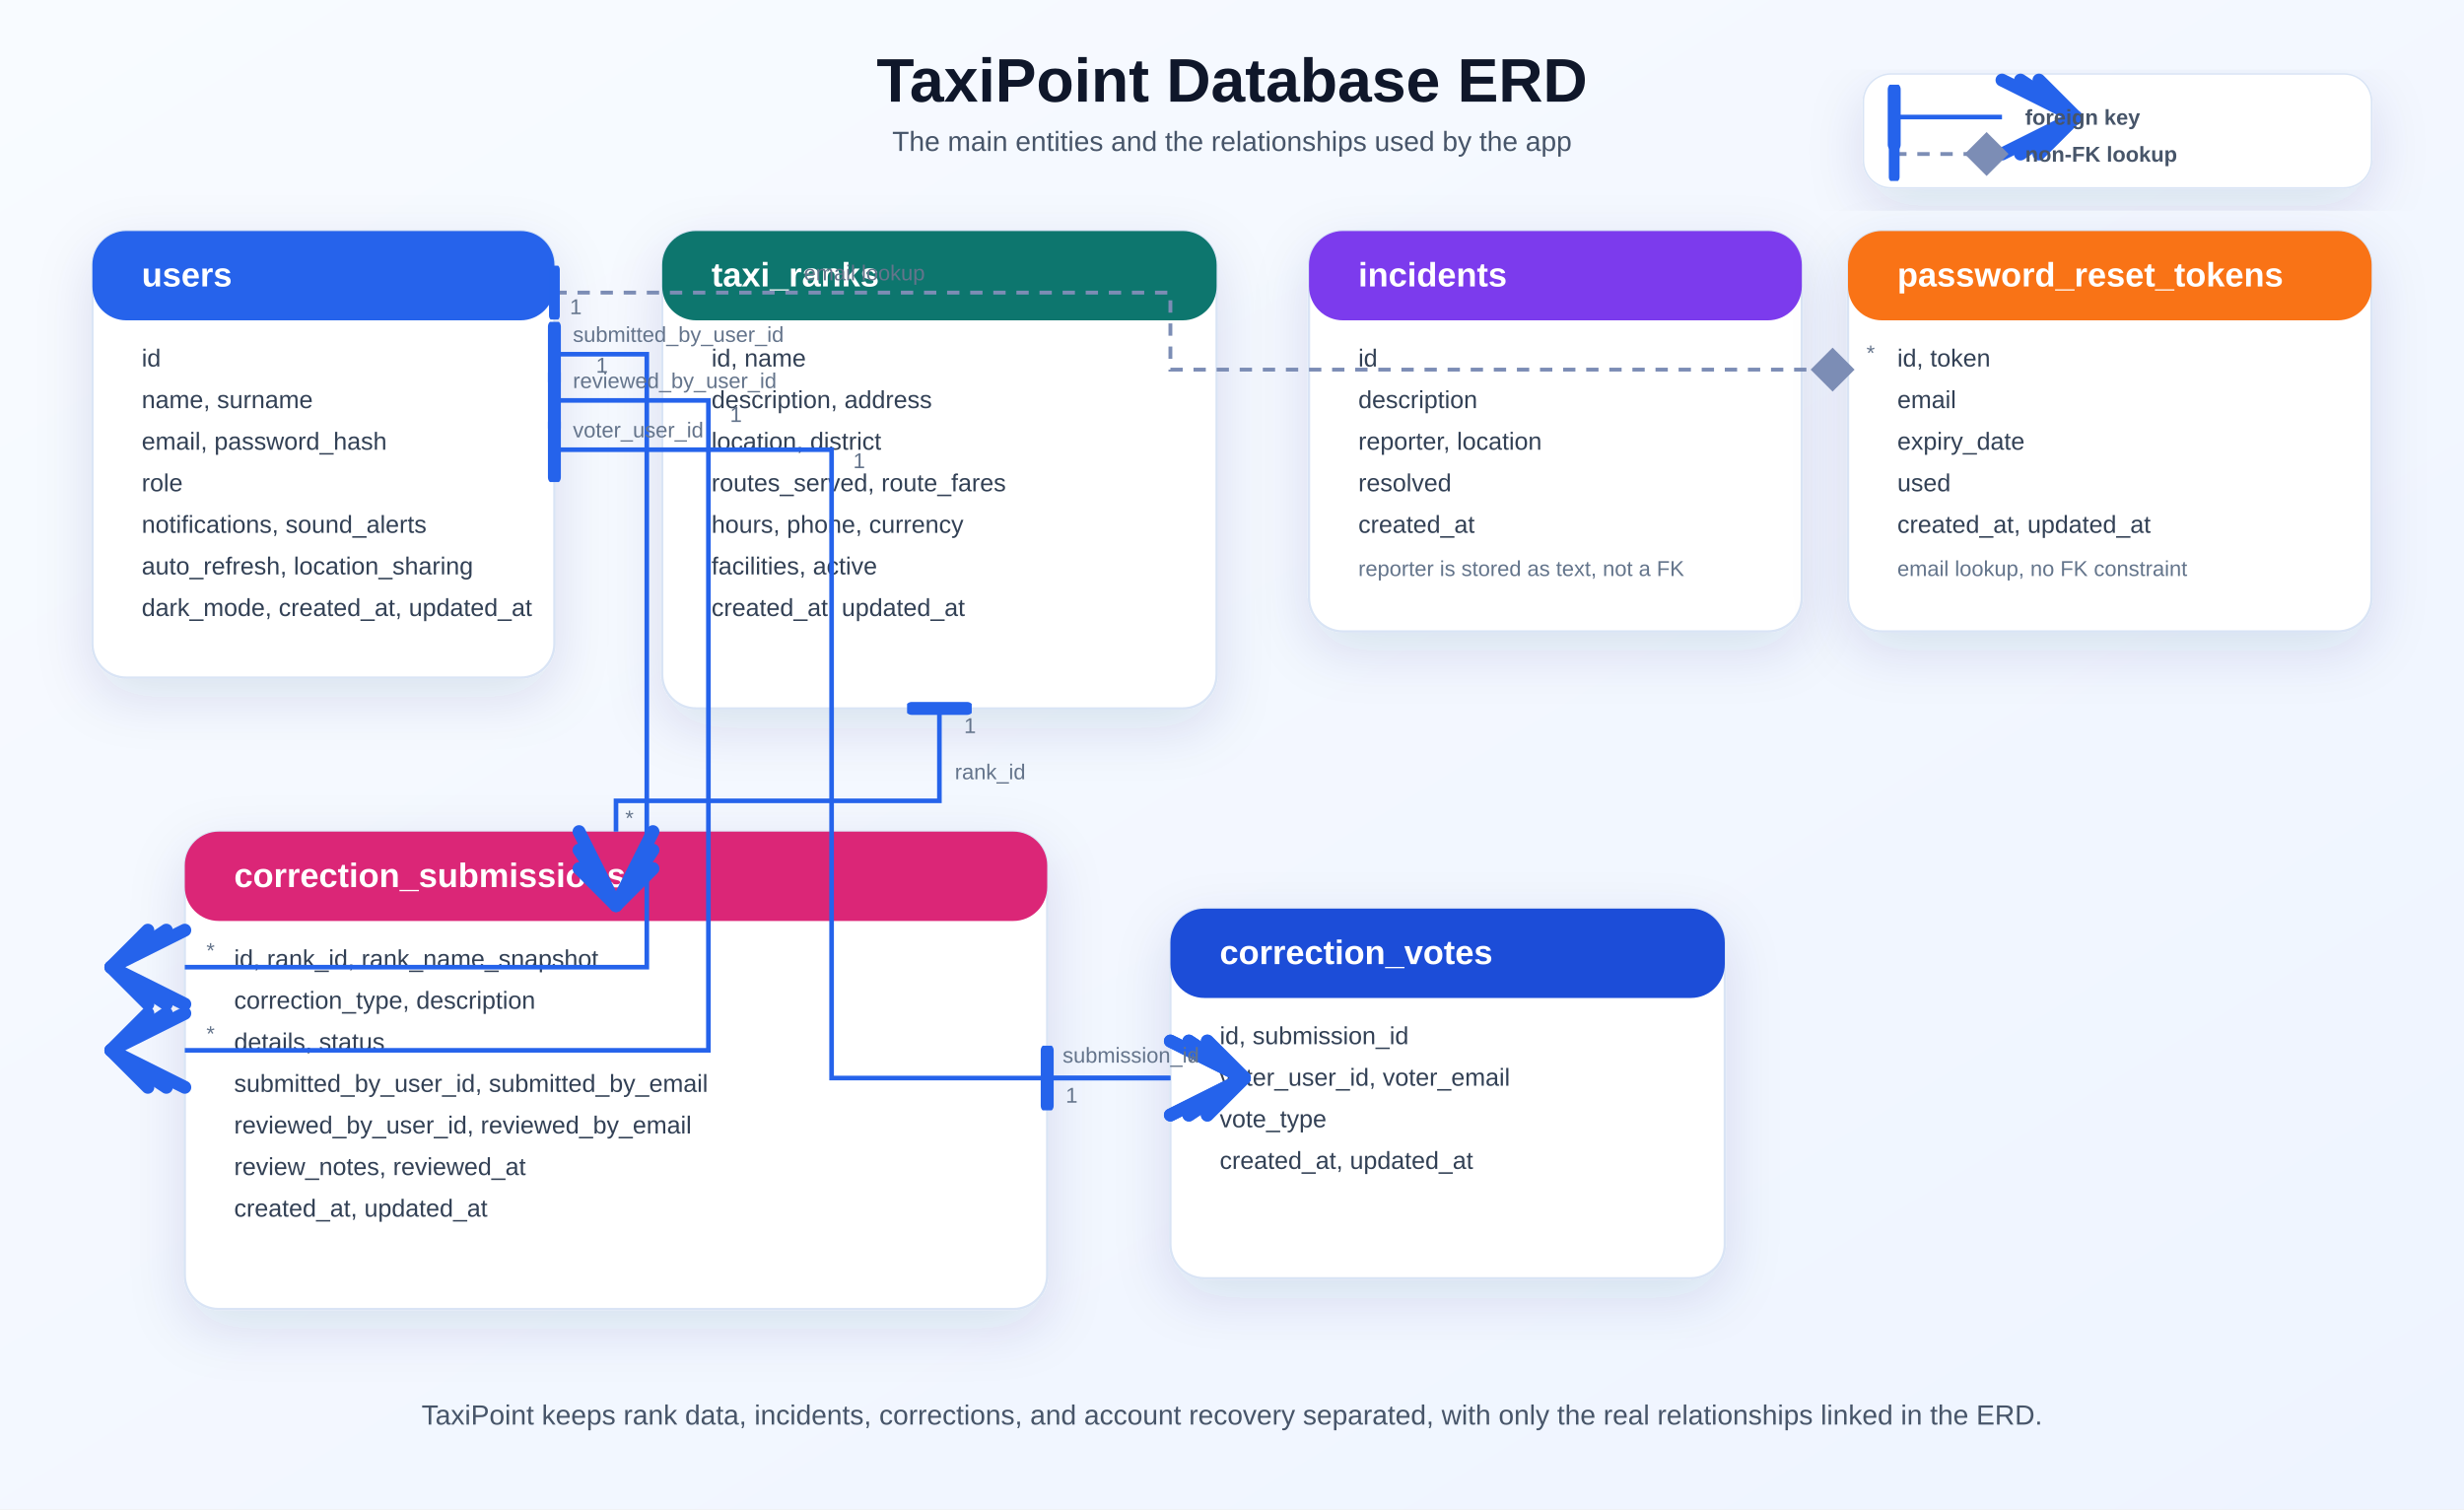
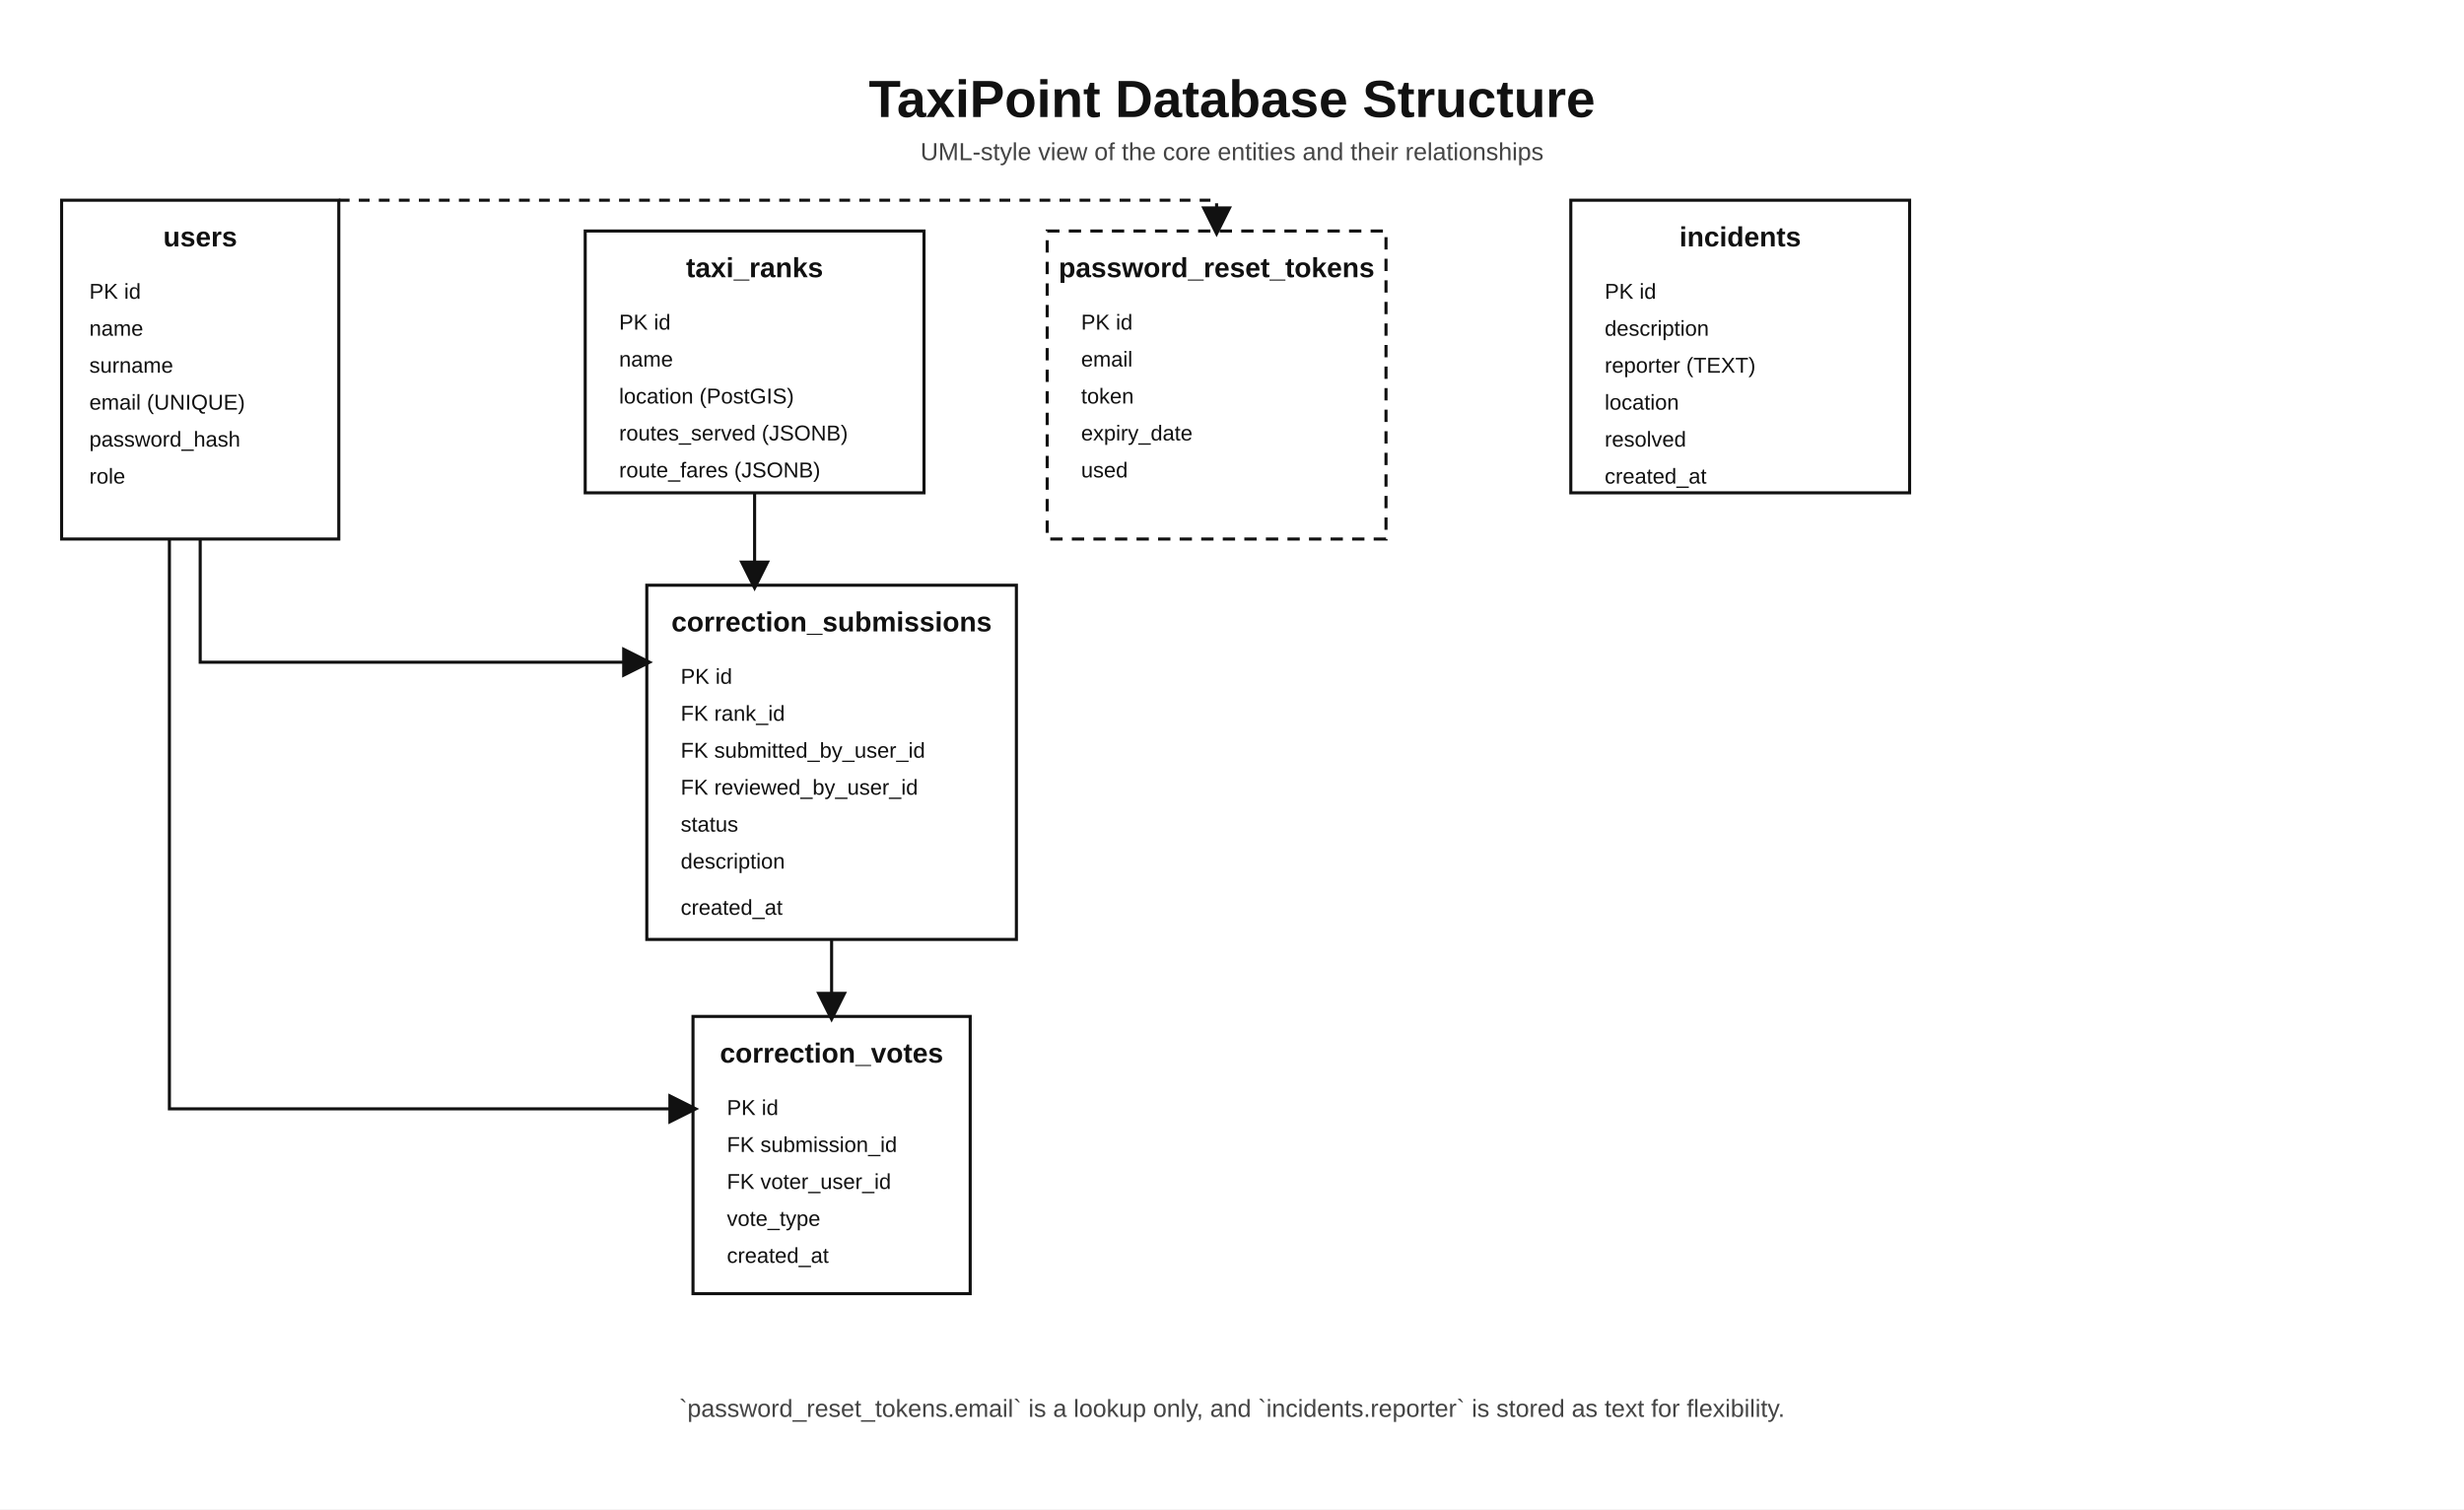
<svg xmlns="http://www.w3.org/2000/svg" width="1600" height="980" viewBox="0 0 1600 980" role="img" aria-labelledby="title desc">
  <defs>
-     <linearGradient id="bg" x1="0" y1="0" x2="1" y2="1">
-       <stop offset="0%" stop-color="#f8fbff" />
-       <stop offset="100%" stop-color="#eef4ff" />
-     </linearGradient>
-     <filter id="shadow" x="-20%" y="-20%" width="140%" height="140%">
-       <feDropShadow dx="0" dy="12" stdDeviation="18" flood-color="#1f3b73" flood-opacity="0.12" />
-     </filter>
-     <marker id="bar" markerWidth="14" markerHeight="14" refX="7" refY="7" orient="auto" markerUnits="strokeWidth">
-       <path d="M7 1 L7 13" stroke="#2563eb" stroke-width="2.8" stroke-linecap="round" />
+     <style>
+       .title { font: 700 34px Arial, sans-serif; fill: #111111; }
+       .subtitle { font: 400 16px Arial, sans-serif; fill: #444444; }
+       .entity { fill: #ffffff; stroke: #111111; stroke-width: 2; }
+       .entity-dashed { fill: #ffffff; stroke: #111111; stroke-width: 2; stroke-dasharray: 8 6; }
+       .entity-title { font: 700 18px Arial, sans-serif; fill: #111111; }
+       .field { font: 400 14px Arial, sans-serif; fill: #111111; }
+       .label { font: 400 13px Arial, sans-serif; fill: #111111; }
+       .line { stroke: #111111; stroke-width: 2; fill: none; }
+       .dash { stroke: #111111; stroke-width: 2; fill: none; stroke-dasharray: 7 6; }
+     </style>
+     <marker id="arrow" markerWidth="10" markerHeight="10" refX="8" refY="5" orient="auto" markerUnits="strokeWidth">
+       <path d="M0,0 L10,5 L0,10 z" fill="#111111" />
    </marker>
-     <marker id="crowfoot" markerWidth="20" markerHeight="20" refX="2" refY="10" orient="auto" markerUnits="strokeWidth">
-       <path d="M2 2 L18 10 L2 18" stroke="#2563eb" stroke-width="2.8" fill="none" stroke-linecap="round" stroke-linejoin="round" />
-       <path d="M6 2 L18 10 L6 18" stroke="#2563eb" stroke-width="2.8" fill="none" stroke-linecap="round" stroke-linejoin="round" />
-       <path d="M10 2 L18 10 L10 18" stroke="#2563eb" stroke-width="2.8" fill="none" stroke-linecap="round" stroke-linejoin="round" />
-     </marker>
-     <marker id="diamond" markerWidth="12" markerHeight="12" refX="10" refY="6" orient="auto" markerUnits="strokeWidth">
-       <path d="M1,6 L6,1 L11,6 L6,11 Z" fill="#7c8db5" stroke="#7c8db5" />
-     </marker>
-     <style>
-       .title { font: 700 40px Arial, sans-serif; fill: #0f172a; }
-       .subtitle { font: 400 18px Arial, sans-serif; fill: #475569; }
-       .header { font: 700 22px Arial, sans-serif; fill: #ffffff; text-transform: lowercase; }
-       .field { font: 400 16px Arial, sans-serif; fill: #334155; }
-       .note { font: 400 14px Arial, sans-serif; fill: #64748b; }
-       .card { fill: #ffffff; stroke: #d9e4f5; stroke-width: 1.5; }
-       .relation { stroke: #2563eb; stroke-width: 3; fill: none; }
-       .lookup { stroke: #7c8db5; stroke-width: 2.5; fill: none; stroke-dasharray: 8 7; }
-       .legend-label { font: 600 14px Arial, sans-serif; fill: #475569; }
-       .card-title { font: 700 18px Arial, sans-serif; fill: #ffffff; text-transform: lowercase; }
-     </style>
  </defs>
-   <rect width="1600" height="980" fill="url(#bg)" />
-   <text x="800" y="66" text-anchor="middle" class="title">TaxiPoint Database ERD</text>
-   <text x="800" y="98" text-anchor="middle" class="subtitle">The main entities and the relationships used by the app</text>
-   <g transform="translate(1210 48)">
-     <rect x="0" y="0" width="330" height="74" rx="18" fill="#ffffff" stroke="#d9e4f5" filter="url(#shadow)" />
-     <line x1="20" y1="28" x2="90" y2="28" class="relation" marker-start="url(#bar)" marker-end="url(#crowfoot)" />
-     <text x="105" y="33" class="legend-label">foreign key</text>
-     <line x1="20" y1="52" x2="90" y2="52" class="lookup" marker-start="url(#bar)" marker-end="url(#diamond)" />
-     <text x="105" y="57" class="legend-label">non-FK lookup</text>
+   <rect width="1600" height="980" fill="#ffffff" />
+   <text x="800" y="76" text-anchor="middle" class="title">TaxiPoint Database Structure</text>
+   <text x="800" y="104" text-anchor="middle" class="subtitle">UML-style view of the core entities and their relationships</text>
+   <g>
+     <rect x="40" y="130" width="180" height="220" class="entity" />
+     <text x="130" y="160" text-anchor="middle" class="entity-title">users</text>
+     <text x="58" y="194" class="field">PK id</text>
+     <text x="58" y="218" class="field">name</text>
+     <text x="58" y="242" class="field">surname</text>
+     <text x="58" y="266" class="field">email (UNIQUE)</text>
+     <text x="58" y="290" class="field">password_hash</text>
+     <text x="58" y="314" class="field">role</text>
  </g>
-   <g filter="url(#shadow)">
-     <rect x="60" y="150" width="300" height="290" rx="22" class="card" />
-     <rect x="60" y="150" width="300" height="58" rx="22" fill="#2563eb" />
-     <text x="92" y="186" class="header">users</text>
-     <text x="92" y="238" class="field">id</text>
-     <text x="92" y="265" class="field">name, surname</text>
-     <text x="92" y="292" class="field">email, password_hash</text>
-     <text x="92" y="319" class="field">role</text>
-     <text x="92" y="346" class="field">notifications, sound_alerts</text>
-     <text x="92" y="373" class="field">auto_refresh, location_sharing</text>
-     <text x="92" y="400" class="field">dark_mode, created_at, updated_at</text>
+   <g>
+     <rect x="380" y="150" width="220" height="170" class="entity" />
+     <text x="490" y="180" text-anchor="middle" class="entity-title">taxi_ranks</text>
+     <text x="402" y="214" class="field">PK id</text>
+     <text x="402" y="238" class="field">name</text>
+     <text x="402" y="262" class="field">location (PostGIS)</text>
+     <text x="402" y="286" class="field">routes_served (JSONB)</text>
+     <text x="402" y="310" class="field">route_fares (JSONB)</text>
  </g>
-   <g filter="url(#shadow)">
-     <rect x="430" y="150" width="360" height="310" rx="22" class="card" />
-     <rect x="430" y="150" width="360" height="58" rx="22" fill="#0f766e" />
-     <text x="462" y="186" class="header">taxi_ranks</text>
-     <text x="462" y="238" class="field">id, name</text>
-     <text x="462" y="265" class="field">description, address</text>
-     <text x="462" y="292" class="field">location, district</text>
-     <text x="462" y="319" class="field">routes_served, route_fares</text>
-     <text x="462" y="346" class="field">hours, phone, currency</text>
-     <text x="462" y="373" class="field">facilities, active</text>
-     <text x="462" y="400" class="field">created_at, updated_at</text>
+   <g>
+     <rect x="1020" y="130" width="220" height="190" class="entity" />
+     <text x="1130" y="160" text-anchor="middle" class="entity-title">incidents</text>
+     <text x="1042" y="194" class="field">PK id</text>
+     <text x="1042" y="218" class="field">description</text>
+     <text x="1042" y="242" class="field">reporter (TEXT)</text>
+     <text x="1042" y="266" class="field">location</text>
+     <text x="1042" y="290" class="field">resolved</text>
+     <text x="1042" y="314" class="field">created_at</text>
  </g>
-   <g filter="url(#shadow)">
-     <rect x="850" y="150" width="320" height="260" rx="22" class="card" />
-     <rect x="850" y="150" width="320" height="58" rx="22" fill="#7c3aed" />
-     <text x="882" y="186" class="header">incidents</text>
-     <text x="882" y="238" class="field">id</text>
-     <text x="882" y="265" class="field">description</text>
-     <text x="882" y="292" class="field">reporter, location</text>
-     <text x="882" y="319" class="field">resolved</text>
-     <text x="882" y="346" class="field">created_at</text>
-     <text x="882" y="374" class="note">reporter is stored as text, not a FK</text>
+   <g>
+     <rect x="680" y="150" width="220" height="200" class="entity-dashed" />
+     <text x="790" y="180" text-anchor="middle" class="entity-title">password_reset_tokens</text>
+     <text x="702" y="214" class="field">PK id</text>
+     <text x="702" y="238" class="field">email</text>
+     <text x="702" y="262" class="field">token</text>
+     <text x="702" y="286" class="field">expiry_date</text>
+     <text x="702" y="310" class="field">used</text>
  </g>
-   <g filter="url(#shadow)">
-     <rect x="1200" y="150" width="340" height="260" rx="22" class="card" />
-     <rect x="1200" y="150" width="340" height="58" rx="22" fill="#f97316" />
-     <text x="1232" y="186" class="header">password_reset_tokens</text>
-     <text x="1232" y="238" class="field">id, token</text>
-     <text x="1232" y="265" class="field">email</text>
-     <text x="1232" y="292" class="field">expiry_date</text>
-     <text x="1232" y="319" class="field">used</text>
-     <text x="1232" y="346" class="field">created_at, updated_at</text>
-     <text x="1232" y="374" class="note">email lookup, no FK constraint</text>
+   <g>
+     <rect x="420" y="380" width="240" height="230" class="entity" />
+     <text x="540" y="410" text-anchor="middle" class="entity-title">correction_submissions</text>
+     <text x="442" y="444" class="field">PK id</text>
+     <text x="442" y="468" class="field">FK rank_id</text>
+     <text x="442" y="492" class="field">FK submitted_by_user_id</text>
+     <text x="442" y="516" class="field">FK reviewed_by_user_id</text>
+     <text x="442" y="540" class="field">status</text>
+     <text x="442" y="564" class="field">description</text>
+     <text x="442" y="594" class="field">created_at</text>
  </g>
-   <g filter="url(#shadow)">
-     <rect x="120" y="540" width="560" height="310" rx="22" class="card" />
-     <rect x="120" y="540" width="560" height="58" rx="22" fill="#db2777" />
-     <text x="152" y="576" class="header">correction_submissions</text>
-     <text x="152" y="628" class="field">id, rank_id, rank_name_snapshot</text>
-     <text x="152" y="655" class="field">correction_type, description</text>
-     <text x="152" y="682" class="field">details, status</text>
-     <text x="152" y="709" class="field">submitted_by_user_id, submitted_by_email</text>
-     <text x="152" y="736" class="field">reviewed_by_user_id, reviewed_by_email</text>
-     <text x="152" y="763" class="field">review_notes, reviewed_at</text>
-     <text x="152" y="790" class="field">created_at, updated_at</text>
+   <g>
+     <rect x="450" y="660" width="180" height="180" class="entity" />
+     <text x="540" y="690" text-anchor="middle" class="entity-title">correction_votes</text>
+     <text x="472" y="724" class="field">PK id</text>
+     <text x="472" y="748" class="field">FK submission_id</text>
+     <text x="472" y="772" class="field">FK voter_user_id</text>
+     <text x="472" y="796" class="field">vote_type</text>
+     <text x="472" y="820" class="field">created_at</text>
  </g>
-   <g filter="url(#shadow)">
-     <rect x="760" y="590" width="360" height="240" rx="22" class="card" />
-     <rect x="760" y="590" width="360" height="58" rx="22" fill="#1d4ed8" />
-     <text x="792" y="626" class="header">correction_votes</text>
-     <text x="792" y="678" class="field">id, submission_id</text>
-     <text x="792" y="705" class="field">voter_user_id, voter_email</text>
-     <text x="792" y="732" class="field">vote_type</text>
-     <text x="792" y="759" class="field">created_at, updated_at</text>
-   </g>
-   <path class="relation" d="M360 230 L420 230 L420 628 L120 628" marker-start="url(#bar)" marker-end="url(#crowfoot)" />
-   <text x="372" y="222" class="note">submitted_by_user_id</text>
-   <text x="387" y="242" class="note">1</text>
-   <text x="134" y="622" class="note">*</text>
-   <path class="relation" d="M360 260 L460 260 L460 682 L120 682" marker-start="url(#bar)" marker-end="url(#crowfoot)" />
-   <text x="372" y="252" class="note">reviewed_by_user_id</text>
-   <text x="474" y="274" class="note">1</text>
-   <text x="134" y="676" class="note">*</text>
-   <path class="relation" d="M360 292 L540 292 L540 700 L760 700" marker-start="url(#bar)" marker-end="url(#crowfoot)" />
-   <text x="372" y="284" class="note">voter_user_id</text>
-   <text x="554" y="304" class="note">1</text>
-   <text x="772" y="694" class="note">*</text>
-   <path class="relation" d="M610 460 L610 520 L400 520 L400 540" marker-start="url(#bar)" marker-end="url(#crowfoot)" />
-   <text x="620" y="506" class="note">rank_id</text>
-   <text x="626" y="476" class="note">1</text>
-   <text x="406" y="536" class="note">*</text>
-   <path class="relation" d="M680 700 L760 700" marker-start="url(#bar)" marker-end="url(#crowfoot)" />
-   <text x="690" y="690" class="note">submission_id</text>
-   <text x="692" y="716" class="note">1</text>
-   <text x="772" y="694" class="note">*</text>
-   <path class="lookup" d="M360 190 L760 190 L760 240 L1200 240" marker-start="url(#bar)" marker-end="url(#diamond)" />
-   <text x="522" y="182" class="note">email lookup</text>
-   <text x="370" y="204" class="note">1</text>
-   <text x="1212" y="234" class="note">*</text>
-   <text x="800" y="925" text-anchor="middle" class="subtitle">
-     TaxiPoint keeps rank data, incidents, corrections, and account recovery separated, with only the real relationships linked in the ERD.
+   <path class="line" d="M130 350 L130 430 L420 430" marker-end="url(#arrow)" />
+   <path class="line" d="M110 350 L110 720 L450 720" marker-end="url(#arrow)" />
+   <path class="line" d="M490 320 L490 380" marker-end="url(#arrow)" />
+   <path class="line" d="M540 610 L540 660" marker-end="url(#arrow)" />
+   <path class="dash" d="M220 130 L790 130 L790 150" marker-end="url(#arrow)" />
+   <text x="800" y="920" text-anchor="middle" class="subtitle">
+     `password_reset_tokens.email` is a lookup only, and `incidents.reporter` is stored as text for flexibility.
  </text>
</svg>
